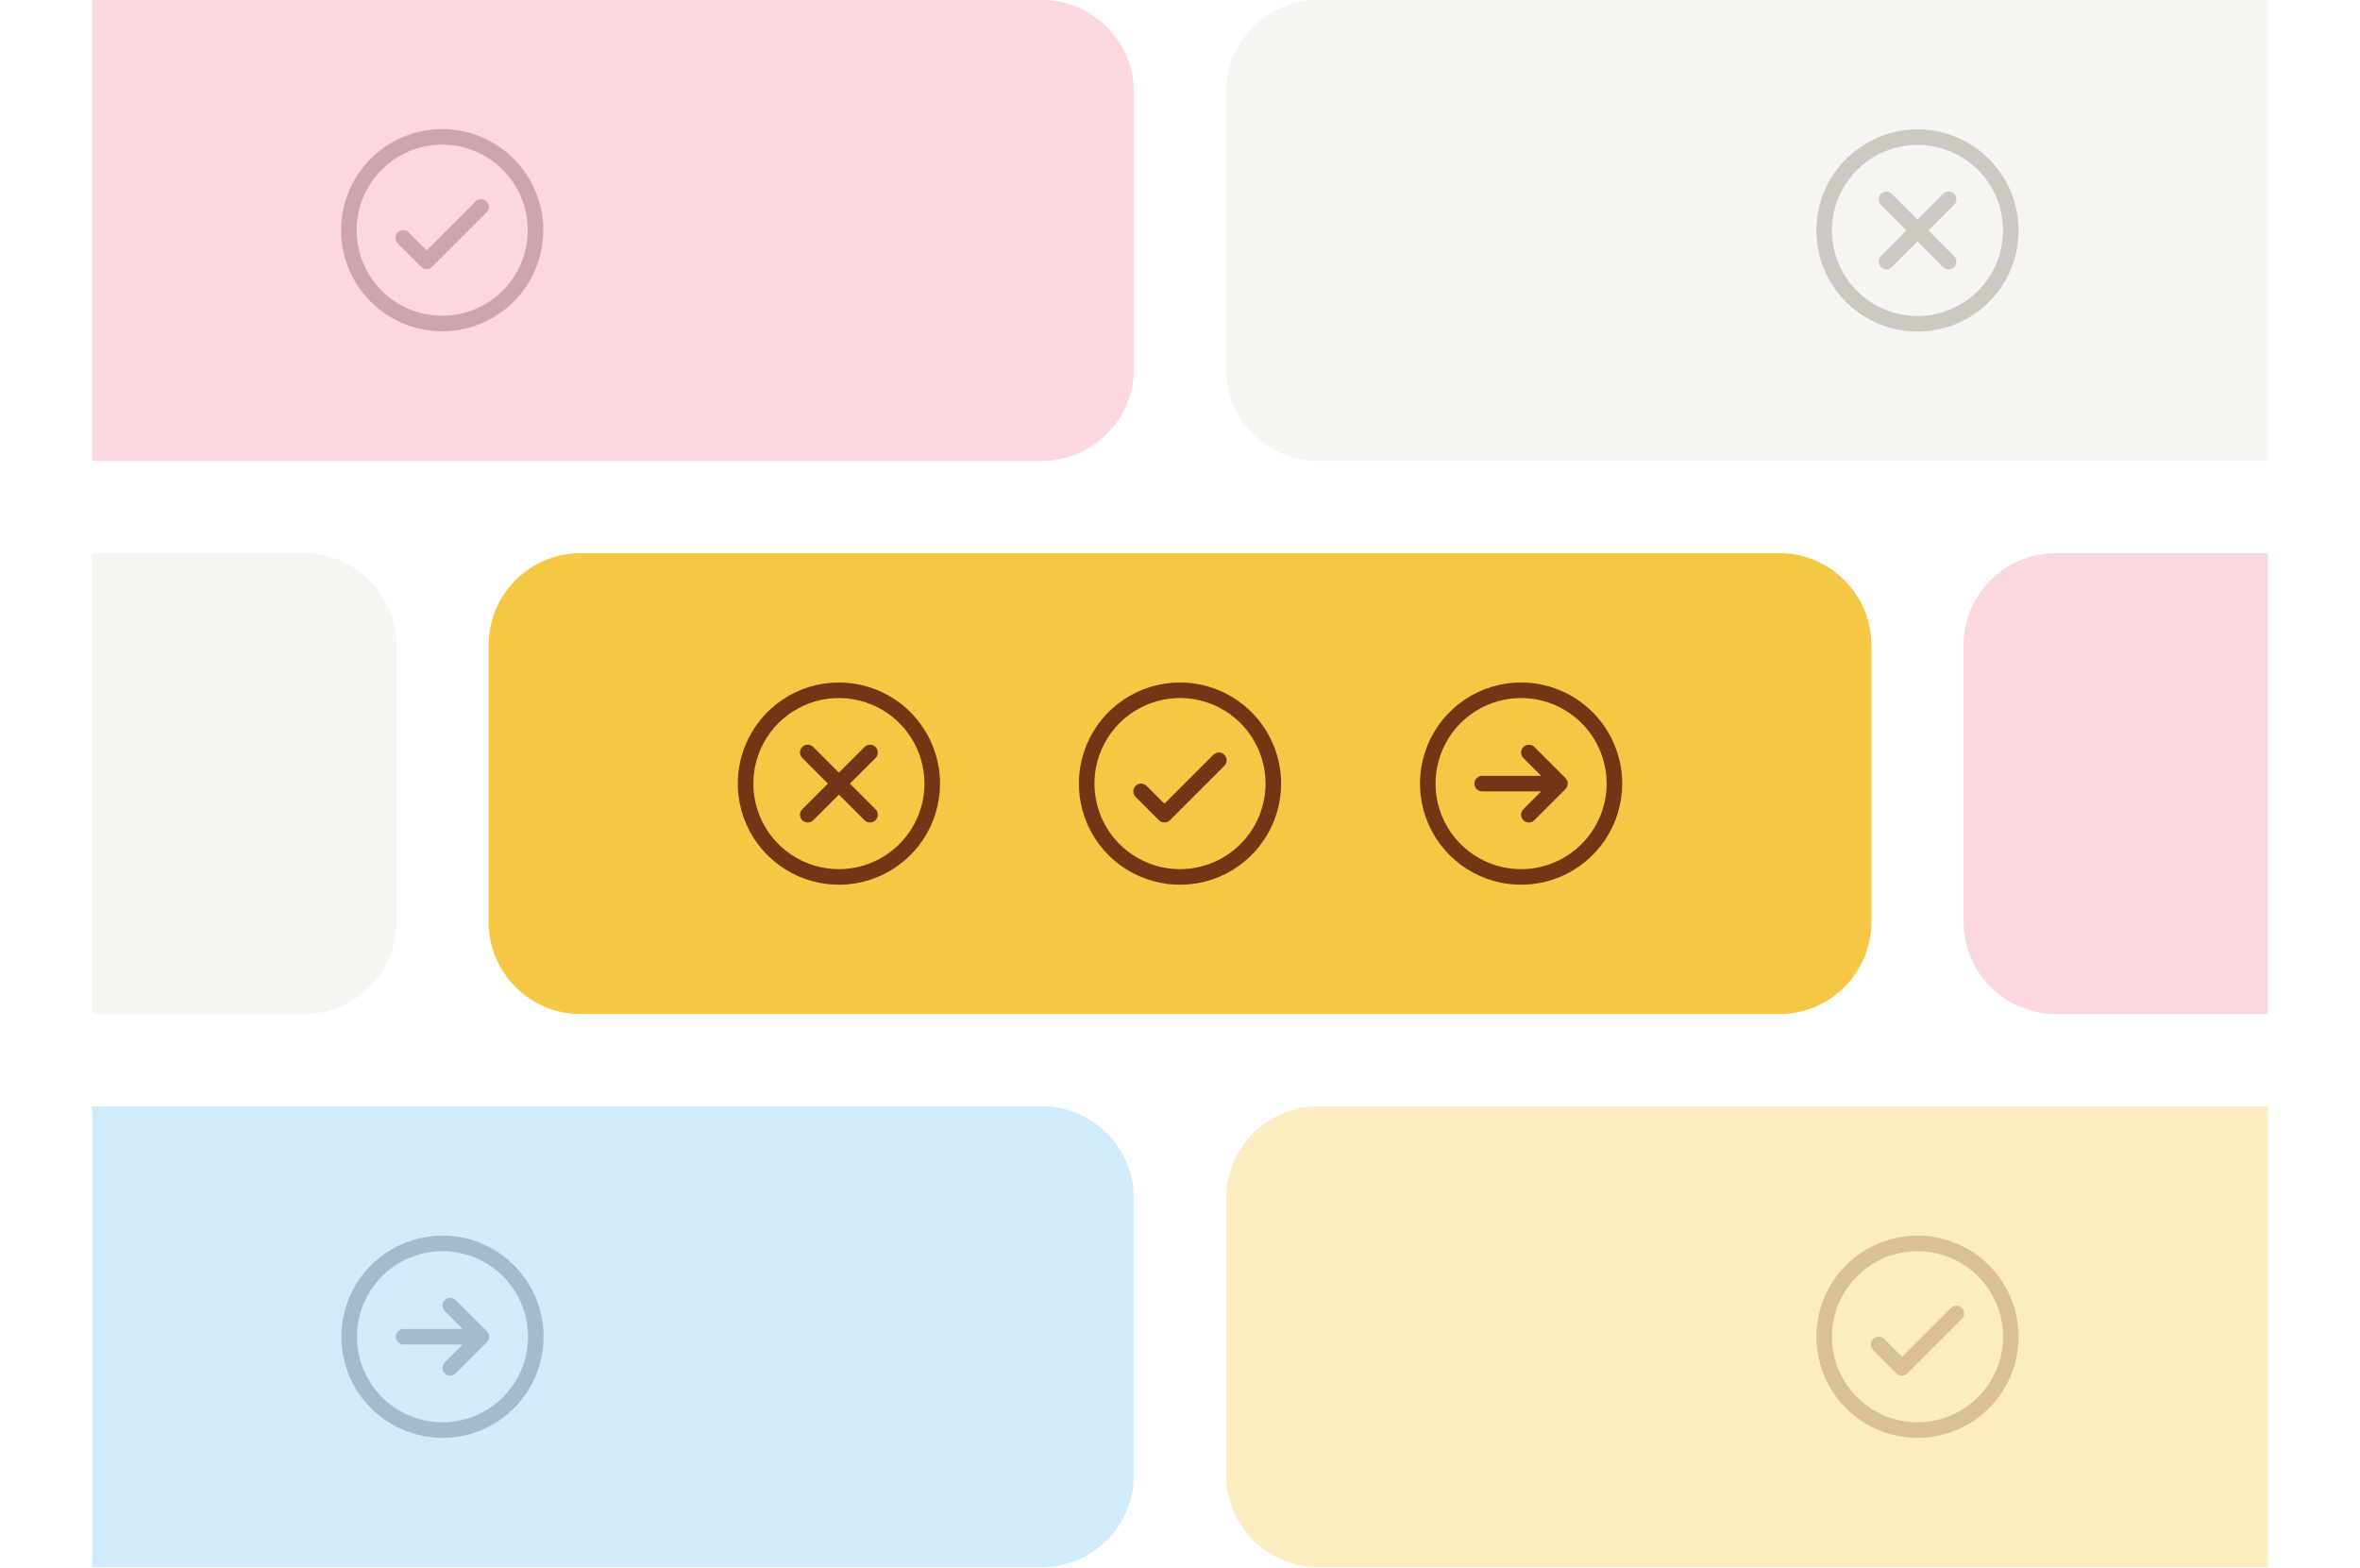
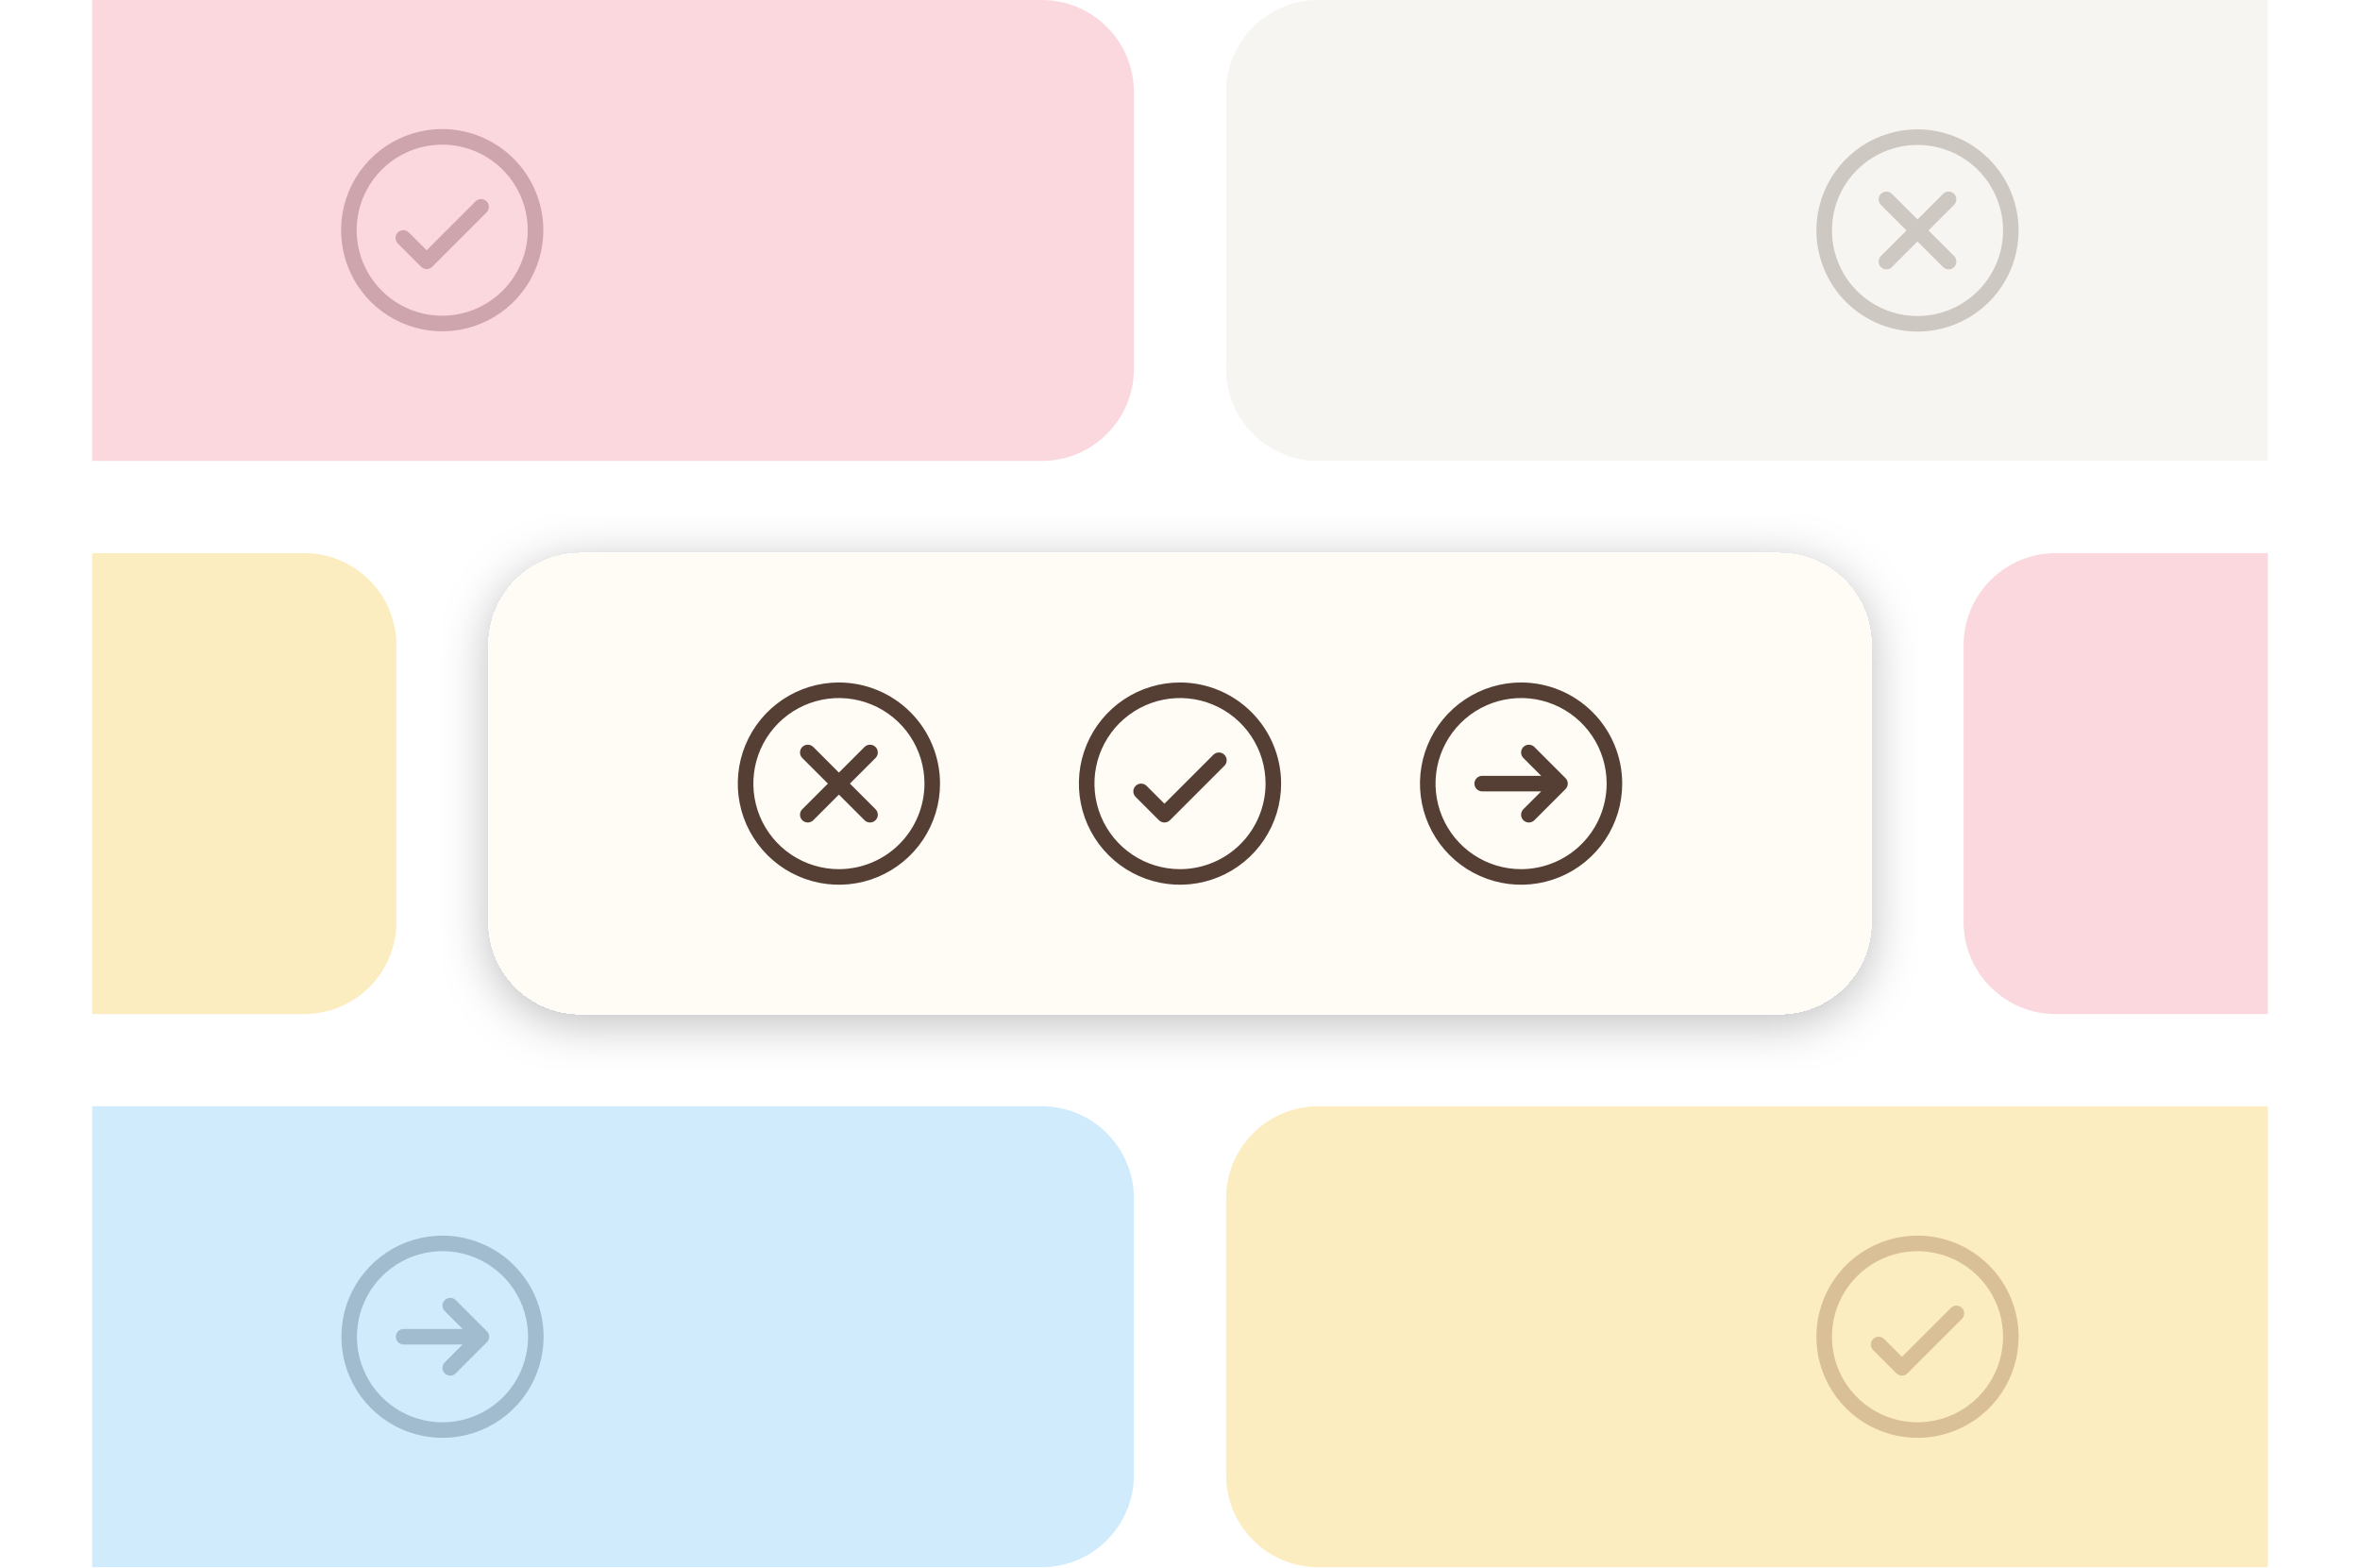
<svg xmlns="http://www.w3.org/2000/svg" width="512" height="340" viewBox="0 0 512 340" fill="none">
  <path opacity="0.33" d="M20 240H226C237.046 240 246 248.954 246 260V320C246 331.046 237.046 340 226 340H20V240Z" fill="#70C4F7" />
  <g opacity="0.25">
    <path d="M96 268.062C91.661 268.062 87.42 269.349 83.812 271.76C80.205 274.17 77.393 277.596 75.732 281.605C74.072 285.613 73.638 290.024 74.484 294.28C75.331 298.535 77.42 302.444 80.488 305.512C83.556 308.58 87.465 310.67 91.72 311.516C95.976 312.362 100.387 311.928 104.395 310.268C108.404 308.607 111.83 305.795 114.24 302.188C116.651 298.58 117.938 294.339 117.938 290C117.931 284.184 115.618 278.607 111.505 274.495C107.393 270.382 101.816 268.069 96 268.062ZM96 308.562C92.329 308.562 88.74 307.474 85.687 305.434C82.635 303.394 80.255 300.495 78.85 297.104C77.445 293.712 77.078 289.979 77.794 286.379C78.51 282.778 80.278 279.47 82.874 276.874C85.47 274.278 88.778 272.51 92.379 271.794C95.979 271.078 99.712 271.446 103.104 272.85C106.495 274.255 109.394 276.635 111.434 279.687C113.474 282.74 114.563 286.329 114.563 290C114.557 294.921 112.599 299.64 109.12 303.12C105.64 306.599 100.921 308.557 96 308.562ZM105.631 288.806C105.788 288.963 105.913 289.149 105.998 289.354C106.083 289.559 106.126 289.778 106.126 290C106.126 290.222 106.083 290.441 105.998 290.646C105.913 290.851 105.788 291.037 105.631 291.194L98.881 297.944C98.565 298.261 98.135 298.438 97.688 298.438C97.24 298.438 96.81 298.261 96.494 297.944C96.177 297.627 95.999 297.198 95.999 296.75C95.999 296.302 96.177 295.873 96.494 295.556L100.364 291.687H87.562C87.115 291.687 86.686 291.51 86.369 291.193C86.053 290.877 85.875 290.448 85.875 290C85.875 289.552 86.053 289.123 86.369 288.807C86.686 288.49 87.115 288.312 87.562 288.312H100.364L96.494 284.444C96.177 284.127 95.999 283.698 95.999 283.25C95.999 282.802 96.177 282.373 96.494 282.056C96.81 281.739 97.24 281.562 97.688 281.562C98.135 281.562 98.565 281.739 98.881 282.056L105.631 288.806Z" fill="#122D47" />
  </g>
  <path opacity="0.33" d="M266 260C266 248.954 274.954 240 286 240H492V340H286C274.954 340 266 331.046 266 320V260Z" fill="#F5C744" />
  <g opacity="0.25">
    <path d="M425.631 283.744C425.788 283.9 425.913 284.086 425.998 284.291C426.083 284.496 426.126 284.716 426.126 284.937C426.126 285.159 426.083 285.379 425.998 285.584C425.913 285.789 425.788 285.975 425.631 286.131L413.819 297.944C413.662 298.101 413.476 298.225 413.271 298.31C413.066 298.395 412.847 298.439 412.625 298.439C412.403 298.439 412.184 298.395 411.979 298.31C411.774 298.225 411.588 298.101 411.431 297.944L406.369 292.881C406.052 292.565 405.874 292.135 405.874 291.687C405.874 291.24 406.052 290.81 406.369 290.494C406.685 290.177 407.115 289.999 407.563 289.999C408.01 289.999 408.44 290.177 408.756 290.494L412.625 294.364L423.244 283.744C423.4 283.587 423.586 283.462 423.791 283.377C423.996 283.292 424.216 283.249 424.438 283.249C424.659 283.249 424.879 283.292 425.084 283.377C425.289 283.462 425.475 283.587 425.631 283.744ZM437.938 290C437.938 294.339 436.651 298.58 434.24 302.188C431.83 305.795 428.404 308.607 424.395 310.268C420.387 311.928 415.976 312.362 411.72 311.516C407.465 310.67 403.556 308.58 400.488 305.512C397.42 302.444 395.33 298.535 394.484 294.28C393.638 290.024 394.072 285.613 395.732 281.605C397.393 277.596 400.205 274.17 403.812 271.76C407.42 269.349 411.661 268.062 416 268.062C421.816 268.069 427.393 270.382 431.505 274.495C435.618 278.607 437.931 284.184 437.938 290ZM434.563 290C434.563 286.329 433.474 282.74 431.434 279.687C429.394 276.635 426.495 274.255 423.104 272.85C419.712 271.446 415.979 271.078 412.379 271.794C408.778 272.51 405.47 274.278 402.874 276.874C400.278 279.47 398.51 282.778 397.794 286.379C397.078 289.979 397.446 293.712 398.85 297.104C400.255 300.495 402.635 303.394 405.687 305.434C408.74 307.474 412.329 308.562 416 308.562C420.921 308.557 425.64 306.599 429.12 303.12C432.599 299.64 434.557 294.921 434.563 290Z" fill="#713614" />
  </g>
  <path opacity="0.33" d="M266 20C266 8.954 274.954 0 286 0H492V100H286C274.954 100 266 91.046 266 80V20Z" fill="#E7E0D6" />
  <g opacity="0.25">
    <path d="M423.944 44.444L418.386 50L423.944 55.556C424.101 55.713 424.225 55.899 424.31 56.104C424.395 56.309 424.438 56.528 424.438 56.75C424.438 56.972 424.395 57.191 424.31 57.396C424.225 57.601 424.101 57.787 423.944 57.944C423.787 58.101 423.601 58.225 423.396 58.31C423.191 58.395 422.972 58.438 422.75 58.438C422.528 58.438 422.309 58.395 422.104 58.31C421.899 58.225 421.713 58.101 421.556 57.944L416 52.386L410.444 57.944C410.287 58.101 410.101 58.225 409.896 58.31C409.691 58.395 409.472 58.438 409.25 58.438C409.028 58.438 408.809 58.395 408.604 58.31C408.399 58.225 408.213 58.101 408.056 57.944C407.899 57.787 407.775 57.601 407.69 57.396C407.605 57.191 407.562 56.972 407.562 56.75C407.562 56.528 407.605 56.309 407.69 56.104C407.775 55.899 407.899 55.713 408.056 55.556L413.614 50L408.056 44.444C407.739 44.127 407.562 43.698 407.562 43.25C407.562 42.802 407.739 42.373 408.056 42.056C408.373 41.739 408.802 41.562 409.25 41.562C409.698 41.562 410.127 41.739 410.444 42.056L416 47.614L421.556 42.056C421.713 41.899 421.899 41.775 422.104 41.69C422.309 41.605 422.528 41.562 422.75 41.562C422.972 41.562 423.191 41.605 423.396 41.69C423.601 41.775 423.787 41.899 423.944 42.056C424.101 42.213 424.225 42.399 424.31 42.604C424.395 42.809 424.438 43.028 424.438 43.25C424.438 43.472 424.395 43.691 424.31 43.896C424.225 44.101 424.101 44.287 423.944 44.444ZM437.938 50C437.938 54.339 436.651 58.58 434.24 62.188C431.83 65.795 428.404 68.607 424.395 70.268C420.387 71.928 415.976 72.362 411.72 71.516C407.465 70.669 403.556 68.58 400.488 65.512C397.42 62.444 395.33 58.535 394.484 54.28C393.638 50.024 394.072 45.613 395.732 41.605C397.393 37.596 400.205 34.17 403.812 31.76C407.42 29.349 411.661 28.062 416 28.062C421.816 28.069 427.393 30.382 431.505 34.495C435.618 38.607 437.931 44.184 437.938 50ZM434.563 50C434.563 46.329 433.474 42.74 431.434 39.687C429.394 36.635 426.495 34.255 423.104 32.85C419.712 31.445 415.979 31.078 412.379 31.794C408.778 32.51 405.47 34.278 402.874 36.874C400.278 39.47 398.51 42.778 397.794 46.379C397.078 49.979 397.446 53.712 398.85 57.104C400.255 60.495 402.635 63.395 405.687 65.434C408.74 67.474 412.329 68.562 416 68.562C420.921 68.557 425.64 66.599 429.12 63.12C432.599 59.64 434.557 54.921 434.563 50Z" fill="#553E33" />
  </g>
-   <path opacity="0.33" d="M20 120H66C77.046 120 86 128.954 86 140V200C86 211.046 77.046 220 66 220H20V120Z" fill="#E7E0D6" />
+   <path opacity="0.33" d="M20 120H66C77.046 120 86 128.954 86 140V200C86 211.046 77.046 220 66 220H20V120Z" fill="#F5C744" />
  <path opacity="0.33" d="M426 140C426 128.954 434.954 120 446 120H492V220H446C434.954 220 426 211.046 426 200V140Z" fill="#F38997" />
-   <rect x="106" y="120" width="300" height="100" rx="20" fill="#F5C744" />
-   <path d="M265.631 163.744C265.788 163.9 265.913 164.086 265.998 164.291C266.083 164.496 266.126 164.716 266.126 164.937C266.126 165.159 266.083 165.379 265.998 165.584C265.913 165.789 265.788 165.975 265.631 166.131L253.819 177.944C253.662 178.101 253.476 178.225 253.271 178.31C253.066 178.395 252.847 178.439 252.625 178.439C252.403 178.439 252.184 178.395 251.979 178.31C251.774 178.225 251.588 178.101 251.431 177.944L246.369 172.881C246.052 172.565 245.874 172.135 245.874 171.687C245.874 171.24 246.052 170.81 246.369 170.494C246.685 170.177 247.115 169.999 247.563 169.999C248.01 169.999 248.44 170.177 248.756 170.494L252.625 174.364L263.244 163.744C263.4 163.587 263.586 163.462 263.791 163.377C263.996 163.292 264.216 163.249 264.438 163.249C264.659 163.249 264.879 163.292 265.084 163.377C265.289 163.462 265.475 163.587 265.631 163.744ZM277.938 170C277.938 174.339 276.651 178.58 274.24 182.188C271.83 185.795 268.404 188.607 264.395 190.268C260.387 191.928 255.976 192.362 251.72 191.516C247.465 190.67 243.556 188.58 240.488 185.512C237.42 182.444 235.33 178.535 234.484 174.28C233.638 170.024 234.072 165.613 235.732 161.605C237.393 157.596 240.205 154.17 243.812 151.76C247.42 149.349 251.661 148.062 256 148.062C261.816 148.069 267.393 150.382 271.505 154.495C275.618 158.607 277.931 164.184 277.938 170ZM274.563 170C274.563 166.329 273.474 162.74 271.434 159.687C269.394 156.635 266.495 154.255 263.104 152.85C259.712 151.446 255.979 151.078 252.379 151.794C248.778 152.51 245.47 154.278 242.874 156.874C240.278 159.47 238.51 162.778 237.794 166.379C237.078 169.979 237.446 173.712 238.85 177.104C240.255 180.495 242.635 183.394 245.687 185.434C248.74 187.474 252.329 188.562 256 188.562C260.921 188.557 265.64 186.599 269.12 183.12C272.599 179.64 274.557 174.921 274.563 170Z" fill="#713614" />
-   <path d="M189.944 164.444L184.386 170L189.944 175.556C190.101 175.713 190.225 175.899 190.31 176.104C190.395 176.309 190.438 176.528 190.438 176.75C190.438 176.972 190.395 177.191 190.31 177.396C190.225 177.601 190.101 177.787 189.944 177.944C189.787 178.101 189.601 178.225 189.396 178.31C189.191 178.395 188.972 178.438 188.75 178.438C188.528 178.438 188.309 178.395 188.104 178.31C187.899 178.225 187.713 178.101 187.556 177.944L182 172.386L176.444 177.944C176.287 178.101 176.101 178.225 175.896 178.31C175.691 178.395 175.472 178.438 175.25 178.438C175.028 178.438 174.809 178.395 174.604 178.31C174.399 178.225 174.213 178.101 174.056 177.944C173.899 177.787 173.775 177.601 173.69 177.396C173.605 177.191 173.562 176.972 173.562 176.75C173.562 176.528 173.605 176.309 173.69 176.104C173.775 175.899 173.899 175.713 174.056 175.556L179.614 170L174.056 164.444C173.739 164.127 173.562 163.698 173.562 163.25C173.562 162.802 173.739 162.373 174.056 162.056C174.373 161.739 174.802 161.562 175.25 161.562C175.698 161.562 176.127 161.739 176.444 162.056L182 167.614L187.556 162.056C187.713 161.899 187.899 161.775 188.104 161.69C188.309 161.605 188.528 161.562 188.75 161.562C188.972 161.562 189.191 161.605 189.396 161.69C189.601 161.775 189.787 161.899 189.944 162.056C190.101 162.213 190.225 162.399 190.31 162.604C190.395 162.809 190.438 163.028 190.438 163.25C190.438 163.472 190.395 163.691 190.31 163.896C190.225 164.101 190.101 164.287 189.944 164.444ZM203.938 170C203.938 174.339 202.651 178.58 200.24 182.188C197.83 185.795 194.404 188.607 190.395 190.268C186.387 191.928 181.976 192.362 177.72 191.516C173.465 190.67 169.556 188.58 166.488 185.512C163.42 182.444 161.33 178.535 160.484 174.28C159.638 170.024 160.072 165.613 161.732 161.605C163.393 157.596 166.205 154.17 169.812 151.76C173.42 149.349 177.661 148.062 182 148.062C187.816 148.069 193.393 150.382 197.505 154.495C201.618 158.607 203.931 164.184 203.938 170ZM200.563 170C200.563 166.329 199.474 162.74 197.434 159.687C195.394 156.635 192.495 154.255 189.104 152.85C185.712 151.446 181.979 151.078 178.379 151.794C174.778 152.51 171.47 154.278 168.874 156.874C166.278 159.47 164.51 162.778 163.794 166.379C163.078 169.979 163.446 173.712 164.85 177.104C166.255 180.495 168.635 183.394 171.687 185.434C174.74 187.474 178.329 188.562 182 188.562C186.921 188.557 191.64 186.599 195.12 183.12C198.599 179.64 200.557 174.921 200.563 170Z" fill="#713614" />
-   <path d="M330 148.062C325.661 148.062 321.42 149.349 317.812 151.76C314.205 154.17 311.393 157.596 309.732 161.605C308.072 165.613 307.638 170.024 308.484 174.28C309.33 178.535 311.42 182.444 314.488 185.512C317.556 188.58 321.465 190.67 325.72 191.516C329.976 192.362 334.387 191.928 338.395 190.268C342.404 188.607 345.83 185.795 348.24 182.188C350.651 178.58 351.938 174.339 351.938 170C351.931 164.184 349.618 158.607 345.505 154.495C341.393 150.382 335.816 148.069 330 148.062ZM330 188.562C326.329 188.562 322.74 187.474 319.687 185.434C316.635 183.394 314.255 180.495 312.85 177.104C311.446 173.712 311.078 169.979 311.794 166.379C312.51 162.778 314.278 159.47 316.874 156.874C319.47 154.278 322.778 152.51 326.379 151.794C329.979 151.078 333.712 151.446 337.104 152.85C340.495 154.255 343.394 156.635 345.434 159.687C347.474 162.74 348.563 166.329 348.563 170C348.557 174.921 346.599 179.64 343.12 183.12C339.64 186.599 334.921 188.557 330 188.562ZM339.631 168.806C339.788 168.963 339.913 169.149 339.998 169.354C340.083 169.559 340.126 169.778 340.126 170C340.126 170.222 340.083 170.441 339.998 170.646C339.913 170.851 339.788 171.037 339.631 171.194L332.881 177.944C332.565 178.261 332.135 178.438 331.688 178.438C331.24 178.438 330.81 178.261 330.494 177.944C330.177 177.627 329.999 177.198 329.999 176.75C329.999 176.302 330.177 175.873 330.494 175.556L334.364 171.687H321.563C321.115 171.687 320.686 171.51 320.369 171.193C320.053 170.877 319.875 170.448 319.875 170C319.875 169.552 320.053 169.123 320.369 168.807C320.686 168.49 321.115 168.312 321.563 168.312H334.364L330.494 164.444C330.177 164.127 329.999 163.698 329.999 163.25C329.999 162.802 330.177 162.373 330.494 162.056C330.81 161.739 331.24 161.562 331.688 161.562C332.135 161.562 332.565 161.739 332.881 162.056L339.631 168.806Z" fill="#713614" />
+   <g filter="url(#filter0_d_332_2)">
+     <rect x="106" y="120" width="300" height="100" rx="20" fill="#FFFBF5" />
+     <path d="M265.631 163.744C265.788 163.9 265.913 164.086 265.998 164.291C266.083 164.496 266.126 164.716 266.126 164.937C266.126 165.159 266.083 165.379 265.998 165.584C265.913 165.789 265.788 165.975 265.631 166.131L253.819 177.944C253.662 178.101 253.476 178.225 253.271 178.31C253.066 178.395 252.847 178.439 252.625 178.439C252.403 178.439 252.184 178.395 251.979 178.31C251.774 178.225 251.588 178.101 251.431 177.944L246.369 172.881C246.052 172.565 245.874 172.135 245.874 171.687C245.874 171.24 246.052 170.81 246.369 170.494C246.685 170.177 247.115 169.999 247.563 169.999C248.01 169.999 248.44 170.177 248.756 170.494L252.625 174.364L263.244 163.744C263.4 163.587 263.586 163.462 263.791 163.377C263.996 163.292 264.216 163.249 264.438 163.249C264.659 163.249 264.879 163.292 265.084 163.377C265.289 163.462 265.475 163.587 265.631 163.744ZM277.938 170C277.938 174.339 276.651 178.58 274.24 182.188C271.83 185.795 268.404 188.607 264.395 190.268C260.387 191.928 255.976 192.362 251.72 191.516C247.465 190.67 243.556 188.58 240.488 185.512C237.42 182.444 235.33 178.535 234.484 174.28C233.638 170.024 234.072 165.613 235.732 161.605C237.393 157.596 240.205 154.17 243.812 151.76C247.42 149.349 251.661 148.062 256 148.062C261.816 148.069 267.393 150.382 271.505 154.495C275.618 158.607 277.931 164.184 277.938 170ZM274.563 170C274.563 166.329 273.474 162.74 271.434 159.687C269.394 156.635 266.495 154.255 263.104 152.85C259.712 151.446 255.979 151.078 252.379 151.794C248.778 152.51 245.47 154.278 242.874 156.874C240.278 159.47 238.51 162.778 237.794 166.379C237.078 169.979 237.446 173.712 238.85 177.104C240.255 180.495 242.635 183.394 245.687 185.434C248.74 187.474 252.329 188.562 256 188.562C260.921 188.557 265.64 186.599 269.12 183.12C272.599 179.64 274.557 174.921 274.563 170Z" fill="#553E33" />
+     <path d="M189.944 164.444L184.386 170L189.944 175.556C190.101 175.713 190.225 175.899 190.31 176.104C190.395 176.309 190.438 176.528 190.438 176.75C190.438 176.972 190.395 177.191 190.31 177.396C190.225 177.601 190.101 177.787 189.944 177.944C189.787 178.101 189.601 178.225 189.396 178.31C189.191 178.395 188.972 178.438 188.75 178.438C188.528 178.438 188.309 178.395 188.104 178.31C187.899 178.225 187.713 178.101 187.556 177.944L182 172.386L176.444 177.944C176.287 178.101 176.101 178.225 175.896 178.31C175.691 178.395 175.472 178.438 175.25 178.438C175.028 178.438 174.809 178.395 174.604 178.31C174.399 178.225 174.213 178.101 174.056 177.944C173.899 177.787 173.775 177.601 173.69 177.396C173.605 177.191 173.562 176.972 173.562 176.75C173.562 176.528 173.605 176.309 173.69 176.104C173.775 175.899 173.899 175.713 174.056 175.556L179.614 170L174.056 164.444C173.739 164.127 173.562 163.698 173.562 163.25C173.562 162.802 173.739 162.373 174.056 162.056C174.373 161.739 174.802 161.562 175.25 161.562C175.698 161.562 176.127 161.739 176.444 162.056L182 167.614L187.556 162.056C187.713 161.899 187.899 161.775 188.104 161.69C188.309 161.605 188.528 161.562 188.75 161.562C188.972 161.562 189.191 161.605 189.396 161.69C189.601 161.775 189.787 161.899 189.944 162.056C190.101 162.213 190.225 162.399 190.31 162.604C190.395 162.809 190.438 163.028 190.438 163.25C190.438 163.472 190.395 163.691 190.31 163.896C190.225 164.101 190.101 164.287 189.944 164.444ZM203.938 170C203.938 174.339 202.651 178.58 200.24 182.188C197.83 185.795 194.404 188.607 190.395 190.268C186.387 191.928 181.976 192.362 177.72 191.516C173.465 190.67 169.556 188.58 166.488 185.512C163.42 182.444 161.33 178.535 160.484 174.28C159.638 170.024 160.072 165.613 161.732 161.605C163.393 157.596 166.205 154.17 169.812 151.76C173.42 149.349 177.661 148.062 182 148.062C187.816 148.069 193.393 150.382 197.505 154.495C201.618 158.607 203.931 164.184 203.938 170ZM200.563 170C200.563 166.329 199.474 162.74 197.434 159.687C195.394 156.635 192.495 154.255 189.104 152.85C185.712 151.446 181.979 151.078 178.379 151.794C174.778 152.51 171.47 154.278 168.874 156.874C166.278 159.47 164.51 162.778 163.794 166.379C163.078 169.979 163.446 173.712 164.85 177.104C166.255 180.495 168.635 183.394 171.687 185.434C174.74 187.474 178.329 188.562 182 188.562C186.921 188.557 191.64 186.599 195.12 183.12C198.599 179.64 200.557 174.921 200.563 170Z" fill="#553E33" />
+     <path d="M330 148.062C325.661 148.062 321.42 149.349 317.812 151.76C314.205 154.17 311.393 157.596 309.732 161.605C308.072 165.613 307.638 170.024 308.484 174.28C309.33 178.535 311.42 182.444 314.488 185.512C317.556 188.58 321.465 190.67 325.72 191.516C329.976 192.362 334.387 191.928 338.395 190.268C342.404 188.607 345.83 185.795 348.24 182.188C350.651 178.58 351.938 174.339 351.938 170C351.931 164.184 349.618 158.607 345.505 154.495C341.393 150.382 335.816 148.069 330 148.062ZM330 188.562C326.329 188.562 322.74 187.474 319.687 185.434C316.635 183.394 314.255 180.495 312.85 177.104C311.446 173.712 311.078 169.979 311.794 166.379C312.51 162.778 314.278 159.47 316.874 156.874C319.47 154.278 322.778 152.51 326.379 151.794C329.979 151.078 333.712 151.446 337.104 152.85C340.495 154.255 343.394 156.635 345.434 159.687C347.474 162.74 348.563 166.329 348.563 170C348.557 174.921 346.599 179.64 343.12 183.12C339.64 186.599 334.921 188.557 330 188.562ZM339.631 168.806C339.788 168.963 339.913 169.149 339.998 169.354C340.083 169.559 340.126 169.778 340.126 170C340.126 170.222 340.083 170.441 339.998 170.646C339.913 170.851 339.788 171.037 339.631 171.194L332.881 177.944C332.565 178.261 332.135 178.438 331.688 178.438C331.24 178.438 330.81 178.261 330.494 177.944C330.177 177.627 329.999 177.198 329.999 176.75C329.999 176.302 330.177 175.873 330.494 175.556L334.364 171.687H321.563C321.115 171.687 320.686 171.51 320.369 171.193C320.053 170.877 319.875 170.448 319.875 170C319.875 169.552 320.053 169.123 320.369 168.807C320.686 168.49 321.115 168.312 321.563 168.312H334.364L330.494 164.444C330.177 164.127 329.999 163.698 329.999 163.25C329.999 162.802 330.177 162.373 330.494 162.056C330.81 161.739 331.24 161.562 331.688 161.562C332.135 161.562 332.565 161.739 332.881 162.056L339.631 168.806Z" fill="#553E33" />
+   </g>
  <path opacity="0.33" d="M20 0H226C237.046 0 246 8.954 246 20V80C246 91.046 237.046 100 226 100H20V0Z" fill="#F38997" />
  <path opacity="0.25" d="M105.569 43.681C105.726 43.838 105.85 44.024 105.935 44.229C106.02 44.434 106.064 44.653 106.064 44.875C106.064 45.097 106.02 45.316 105.935 45.521C105.85 45.726 105.726 45.912 105.569 46.069L93.756 57.881C93.6 58.038 93.414 58.163 93.209 58.248C93.004 58.333 92.784 58.376 92.562 58.376C92.341 58.376 92.121 58.333 91.916 58.248C91.711 58.163 91.525 58.038 91.369 57.881L86.306 52.819C85.99 52.502 85.812 52.073 85.812 51.625C85.812 51.177 85.99 50.748 86.306 50.431C86.623 50.114 87.052 49.937 87.5 49.937C87.948 49.937 88.377 50.114 88.694 50.431L92.562 54.302L103.181 43.681C103.338 43.524 103.524 43.4 103.729 43.315C103.934 43.23 104.153 43.186 104.375 43.186C104.597 43.186 104.816 43.23 105.021 43.315C105.226 43.4 105.412 43.524 105.569 43.681ZM117.875 49.938C117.875 54.276 116.588 58.518 114.178 62.125C111.767 65.733 108.341 68.545 104.333 70.205C100.324 71.865 95.913 72.3 91.658 71.454C87.402 70.607 83.493 68.518 80.425 65.45C77.357 62.382 75.268 58.473 74.421 54.217C73.575 49.962 74.01 45.551 75.67 41.542C77.33 37.534 80.142 34.108 83.75 31.697C87.357 29.287 91.599 28 95.938 28C101.754 28.006 107.33 30.319 111.443 34.432C115.556 38.545 117.869 44.121 117.875 49.938ZM114.5 49.938C114.5 46.266 113.411 42.677 111.372 39.625C109.332 36.572 106.433 34.193 103.041 32.788C99.649 31.383 95.917 31.015 92.316 31.732C88.715 32.448 85.408 34.216 82.812 36.812C80.216 39.408 78.448 42.715 77.732 46.316C77.015 49.917 77.383 53.649 78.788 57.041C80.193 60.433 82.572 63.332 85.625 65.372C88.677 67.411 92.266 68.5 95.938 68.5C100.859 68.494 105.577 66.537 109.057 63.057C112.537 59.577 114.494 54.859 114.5 49.938Z" fill="#460A19" />
+   <defs>
+     <filter id="filter0_d_332_2" x="96" y="112" width="320" height="120" filterUnits="userSpaceOnUse" color-interpolation-filters="sRGB">
+       <feFlood flood-opacity="0" result="BackgroundImageFix" />
+       <feColorMatrix in="SourceAlpha" type="matrix" values="0 0 0 0 0 0 0 0 0 0 0 0 0 0 0 0 0 0 127 0" result="hardAlpha" />
+       <feOffset dy="2" />
+       <feGaussianBlur stdDeviation="5" />
+       <feComposite in2="hardAlpha" operator="out" />
+       <feColorMatrix type="matrix" values="0 0 0 0 0 0 0 0 0 0 0 0 0 0 0 0 0 0 0.25 0" />
+       <feBlend mode="normal" in2="BackgroundImageFix" result="effect1_dropShadow_332_2" />
+       <feBlend mode="normal" in="SourceGraphic" in2="effect1_dropShadow_332_2" result="shape" />
+     </filter>
+   </defs>
</svg>
